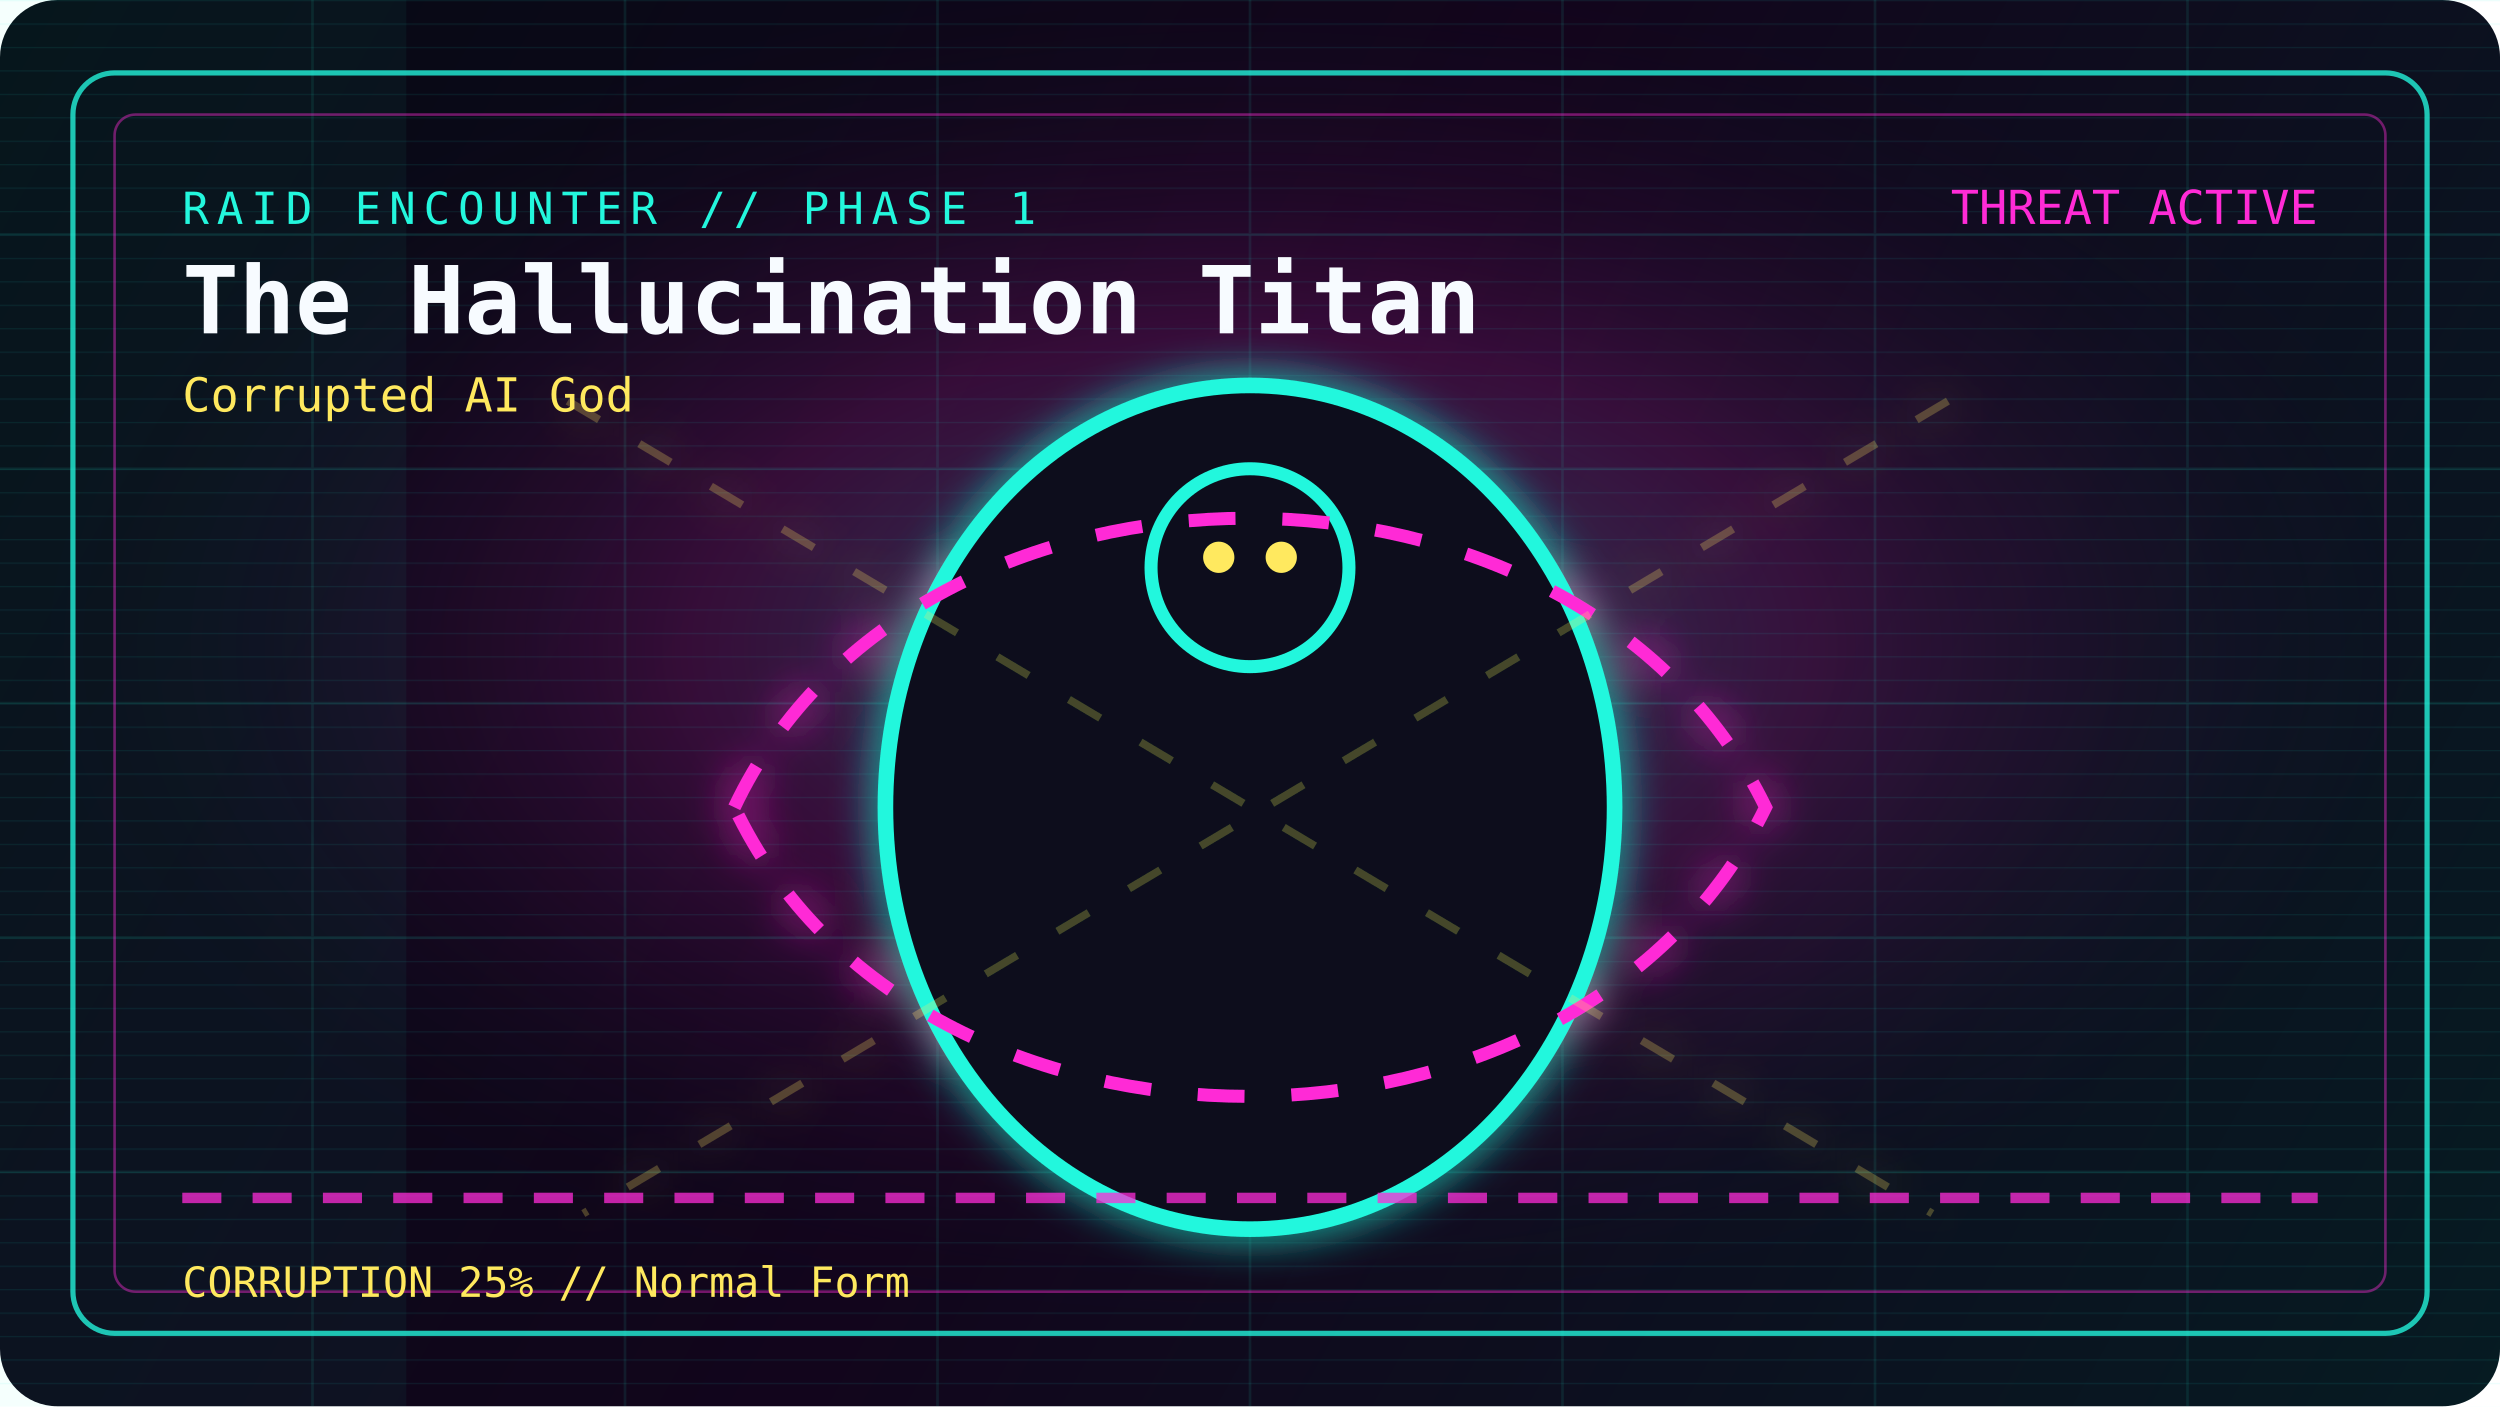
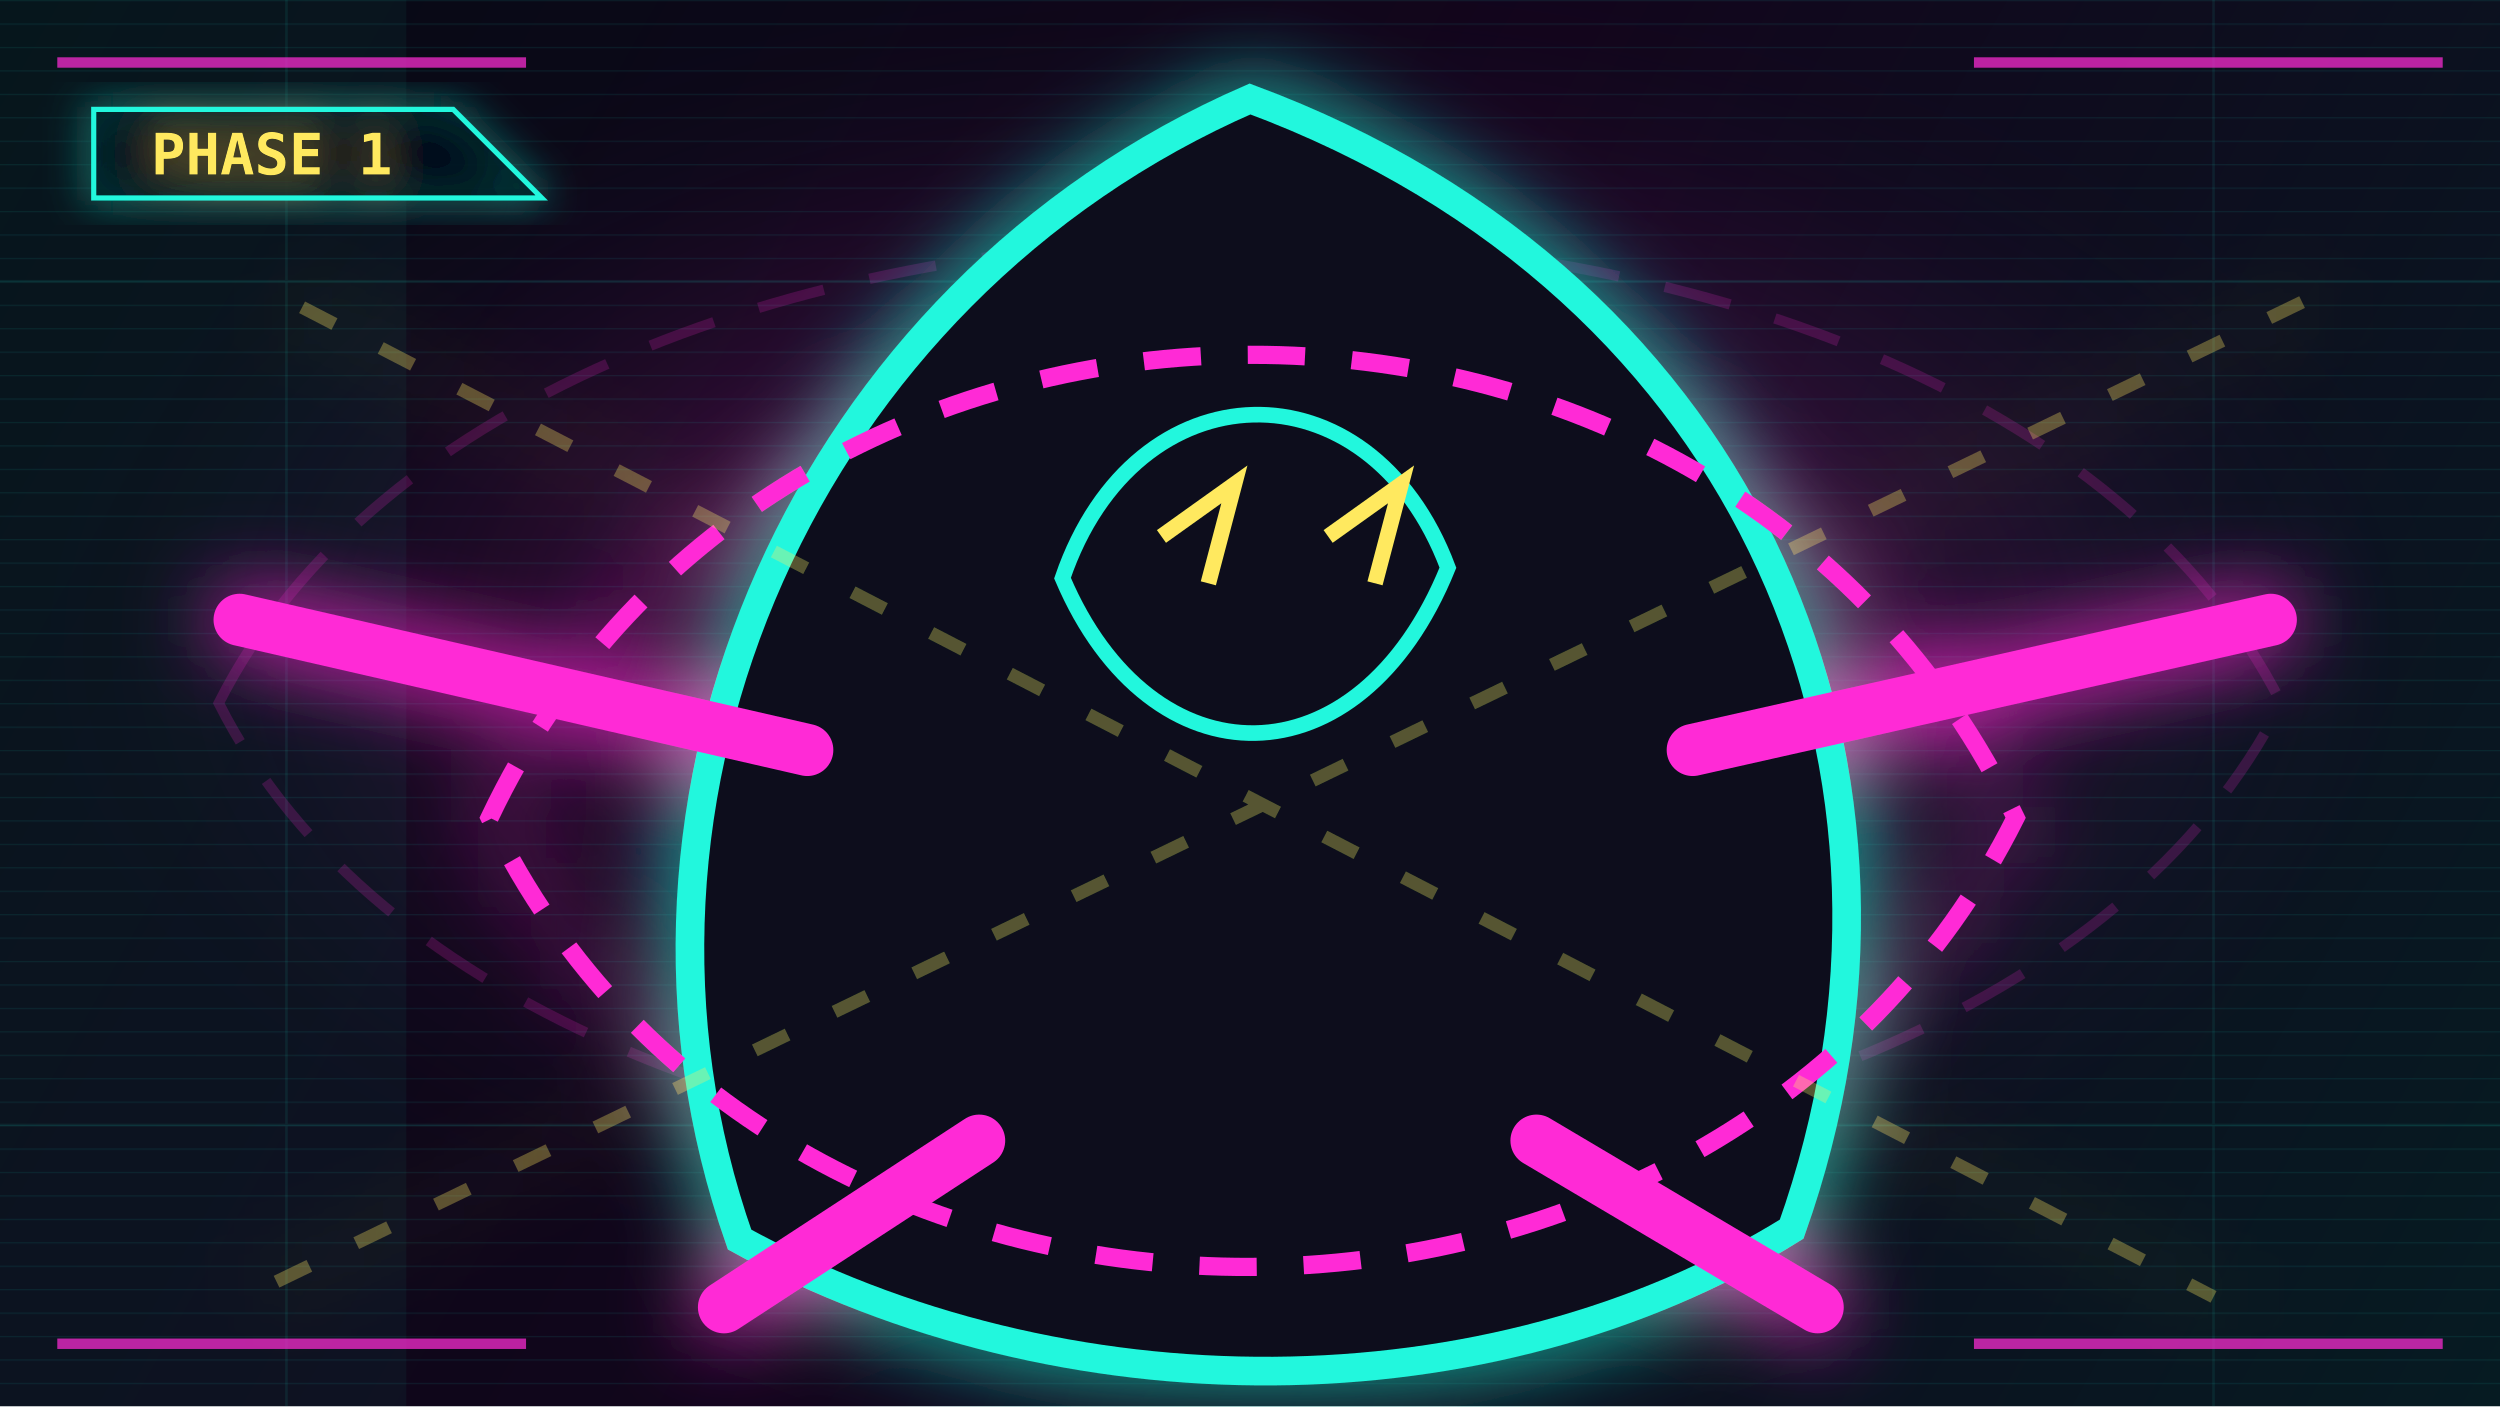
<svg xmlns="http://www.w3.org/2000/svg" width="960" height="540" viewBox="0 0 960 540" fill="none" role="img" aria-labelledby="title desc">
  <defs>
    <linearGradient id="bg" x1="0" y1="0" x2="960" y2="540" gradientUnits="userSpaceOnUse">
      <stop offset="0" stop-color="#050b14" />
      <stop offset=".48" stop-color="#12051c" />
      <stop offset="1" stop-color="#061b22" />
    </linearGradient>
    <radialGradient id="core" cx="50%" cy="46%" r="50%">
      <stop offset="0" stop-color="#23f7dd" stop-opacity=".32" />
      <stop offset=".45" stop-color="#ff2bd6" stop-opacity=".16" />
      <stop offset="1" stop-color="#020713" stop-opacity="0" />
    </radialGradient>
    <pattern id="scan" width="9" height="9" patternUnits="userSpaceOnUse">
      <path d="M0 0H9" stroke="#23f7dd" stroke-opacity=".08" />
    </pattern>
    <filter id="glow" x="-30%" y="-30%" width="160%" height="160%">
      <feGaussianBlur stdDeviation="8" result="blur" />
      <feMerge>
        <feMergeNode in="blur" />
        <feMergeNode in="SourceGraphic" />
      </feMerge>
    </filter>
+     <filter id="heavyGlow" x="-50%" y="-50%" width="200%" height="200%">
+       <feGaussianBlur stdDeviation="16" result="blur" />
+       <feMerge>
+         <feMergeNode in="blur" />
+         <feMergeNode in="SourceGraphic" />
+       </feMerge>
+     </filter>
    <style>
      @keyframes pulse { 0%,100% { opacity: .55; } 50% { opacity: 1; } }
-       @keyframes dash { to { stroke-dashoffset: -160; } }
      @keyframes spin { to { transform: rotate(360deg); } }
-       @keyframes jitter { 0%,100% { transform: translate(0,0); } 20% { transform: translate(2px,-1px); } 40% { transform: translate(-2px,2px); } 60% { transform: translate(1px,2px); } 80% { transform: translate(-1px,-2px); } }
+       @keyframes shake { 0%,100% { transform: translate(0,0); } 20% { transform: translate(3px,-2px); } 40% { transform: translate(-3px,2px); } 60% { transform: translate(2px,3px); } 80% { transform: translate(-2px,-3px); } }
+       @keyframes drift { 0%,100% { transform: translateX(0); } 50% { transform: translateX(16px); } }
      @keyframes sweep { 0% { transform: translateX(-960px); } 100% { transform: translateX(960px); } }
+       @keyframes flow { to { stroke-dashoffset: -220; } }
      .pulse { animation: pulse 2.15s ease-in-out infinite; }
-       .dash { animation: dash 5s linear infinite; }
      .spin { transform-origin: 480px 270px; animation: spin 12s linear infinite; }
-       .jitter { animation: jitter 2.25s steps(2,end) infinite; }
+       .shake { animation: shake 1.92s steps(2,end) infinite; }
+       .drift { animation: drift 4.95s ease-in-out infinite; }
      .sweep { animation: sweep 5.6s linear infinite; }
+       .flow { animation: flow 4.7s linear infinite; }
    </style>
  </defs>
-   <rect width="960" height="540" rx="22" fill="url(#bg)" />
+   <rect width="960" height="540" fill="url(#bg)" />
  <rect width="960" height="540" fill="url(#core)" />
  <rect width="960" height="540" fill="url(#scan)" />
  <rect class="sweep" x="0" y="0" width="156" height="540" fill="#23f7dd" fill-opacity=".045" />
-   <path d="M0 90H960M0 180H960M0 270H960M0 360H960M0 450H960M120 0V540M240 0V540M360 0V540M480 0V540M600 0V540M720 0V540M840 0V540" stroke="#23f7dd" stroke-opacity=".09" />
-   <rect x="28" y="28" width="904" height="484" rx="16" stroke="#23f7dd" stroke-opacity=".78" stroke-width="2" />
-   <rect x="44" y="44" width="872" height="452" rx="8" stroke="#ff2bd6" stroke-opacity=".42" />
-   <text x="70" y="86" fill="#23f7dd" font-family="ui-monospace, SFMono-Regular, Menlo, Monaco, Consolas, monospace" font-size="17" letter-spacing="3">RAID ENCOUNTER // PHASE 1</text>
-   <text x="70" y="128" fill="#f7fbff" font-family="ui-monospace, SFMono-Regular, Menlo, Monaco, Consolas, monospace" font-size="36" font-weight="900">The Hallucination Titan</text>
-   <text x="70" y="158" fill="#ffe95e" font-family="ui-monospace, SFMono-Regular, Menlo, Monaco, Consolas, monospace" font-size="18">Corrupted AI God</text>
-   <text x="70" y="498" fill="#ffe95e" font-family="ui-monospace, SFMono-Regular, Menlo, Monaco, Consolas, monospace" font-size="16">CORRUPTION 25% // Normal Form</text>
-   <g filter="url(#glow)">
+   <path d="M0 108H960M0 432H960M110 0V540M850 0V540" stroke="#23f7dd" stroke-opacity=".08" />
+   <path d="M22 24H202M758 24H938M22 516H202M758 516H938" stroke="#ff2bd6" stroke-opacity=".72" stroke-width="4" />
+   <path class="spin" d="M84 270C204 32 756 32 876 270C756 508 204 508 84 270Z" stroke="#ff2bd6" stroke-opacity=".18" stroke-width="4" stroke-dasharray="26 18" fill="none" />
+   <g filter="url(#heavyGlow)">
    <g>
-       <ellipse cx="480" cy="310" rx="140" ry="162" fill="#07101b" stroke="#23f7dd" stroke-width="6" />
-       <circle class="pulse" cx="480.0" cy="218.0" r="38" fill="#07101b" stroke="#23f7dd" stroke-width="5" />
-       <circle cx="468.0" cy="214.0" r="6" fill="#ffe95e" />
-       <circle cx="492.0" cy="214.0" r="6" fill="#ffe95e" />
-       <path class="spin" d="M282 310C352 162 606 162 678 310C606 458 352 458 282 310Z" stroke="#ff2bd6" stroke-width="5" fill="none" stroke-dasharray="18 18" />
-       <path class="dash" d="M218 154L742 466M748 154L224 466" stroke="#ffe95e" stroke-opacity=".25" stroke-width="3" stroke-dasharray="14 18" />
+       <path d="M480 38C310 112 224 306 284 476C408 544 572 544 688 472C750 298 674 110 480 38Z" fill="#07101b" stroke="#23f7dd" stroke-width="11" />
+       <path d="M310 288L92 238M650 288L872 238M376 438L278 502M590 438L698 502" stroke="#ff2bd6" stroke-width="20" stroke-linecap="round" />
+       <path class="pulse" d="M408 222C436 140 526 138 556 218C522 302 442 302 408 222Z" fill="#07101b" stroke="#23f7dd" stroke-width="6" />
+       <path d="M446 206L474 186L464 224M510 206L538 186L528 224" stroke="#ffe95e" stroke-width="6" fill="none" />
+       <path class="spin" d="M188 314C300 78 660 76 774 314C660 542 300 546 188 314Z" stroke="#ff2bd6" stroke-width="7" fill="none" stroke-dasharray="22 18" />
+       <path class="flow" d="M116 118L850 498M884 116L90 500" stroke="#ffe95e" stroke-opacity=".32" stroke-width="5" stroke-dasharray="14 20" />
    </g>
  </g>
-   <path d="M70 460H890" stroke="#ff2bd6" stroke-opacity=".75" stroke-width="4" stroke-dasharray="15 12" />
-   <text x="890" y="86" text-anchor="end" fill="#ff2bd6" font-family="ui-monospace, SFMono-Regular, Menlo, Monaco, Consolas, monospace" font-size="18">THREAT ACTIVE</text>
+   <g filter="url(#glow)">
+     <path d="M36 42H174L208 76H36Z" fill="#020713" fill-opacity=".82" stroke="#23f7dd" stroke-width="2" />
+     <text x="58" y="67" fill="#ffe95e" font-family="ui-monospace, SFMono-Regular, Menlo, Monaco, Consolas, monospace" font-size="22" font-weight="900">PHASE 1</text>
+   </g>
</svg>
